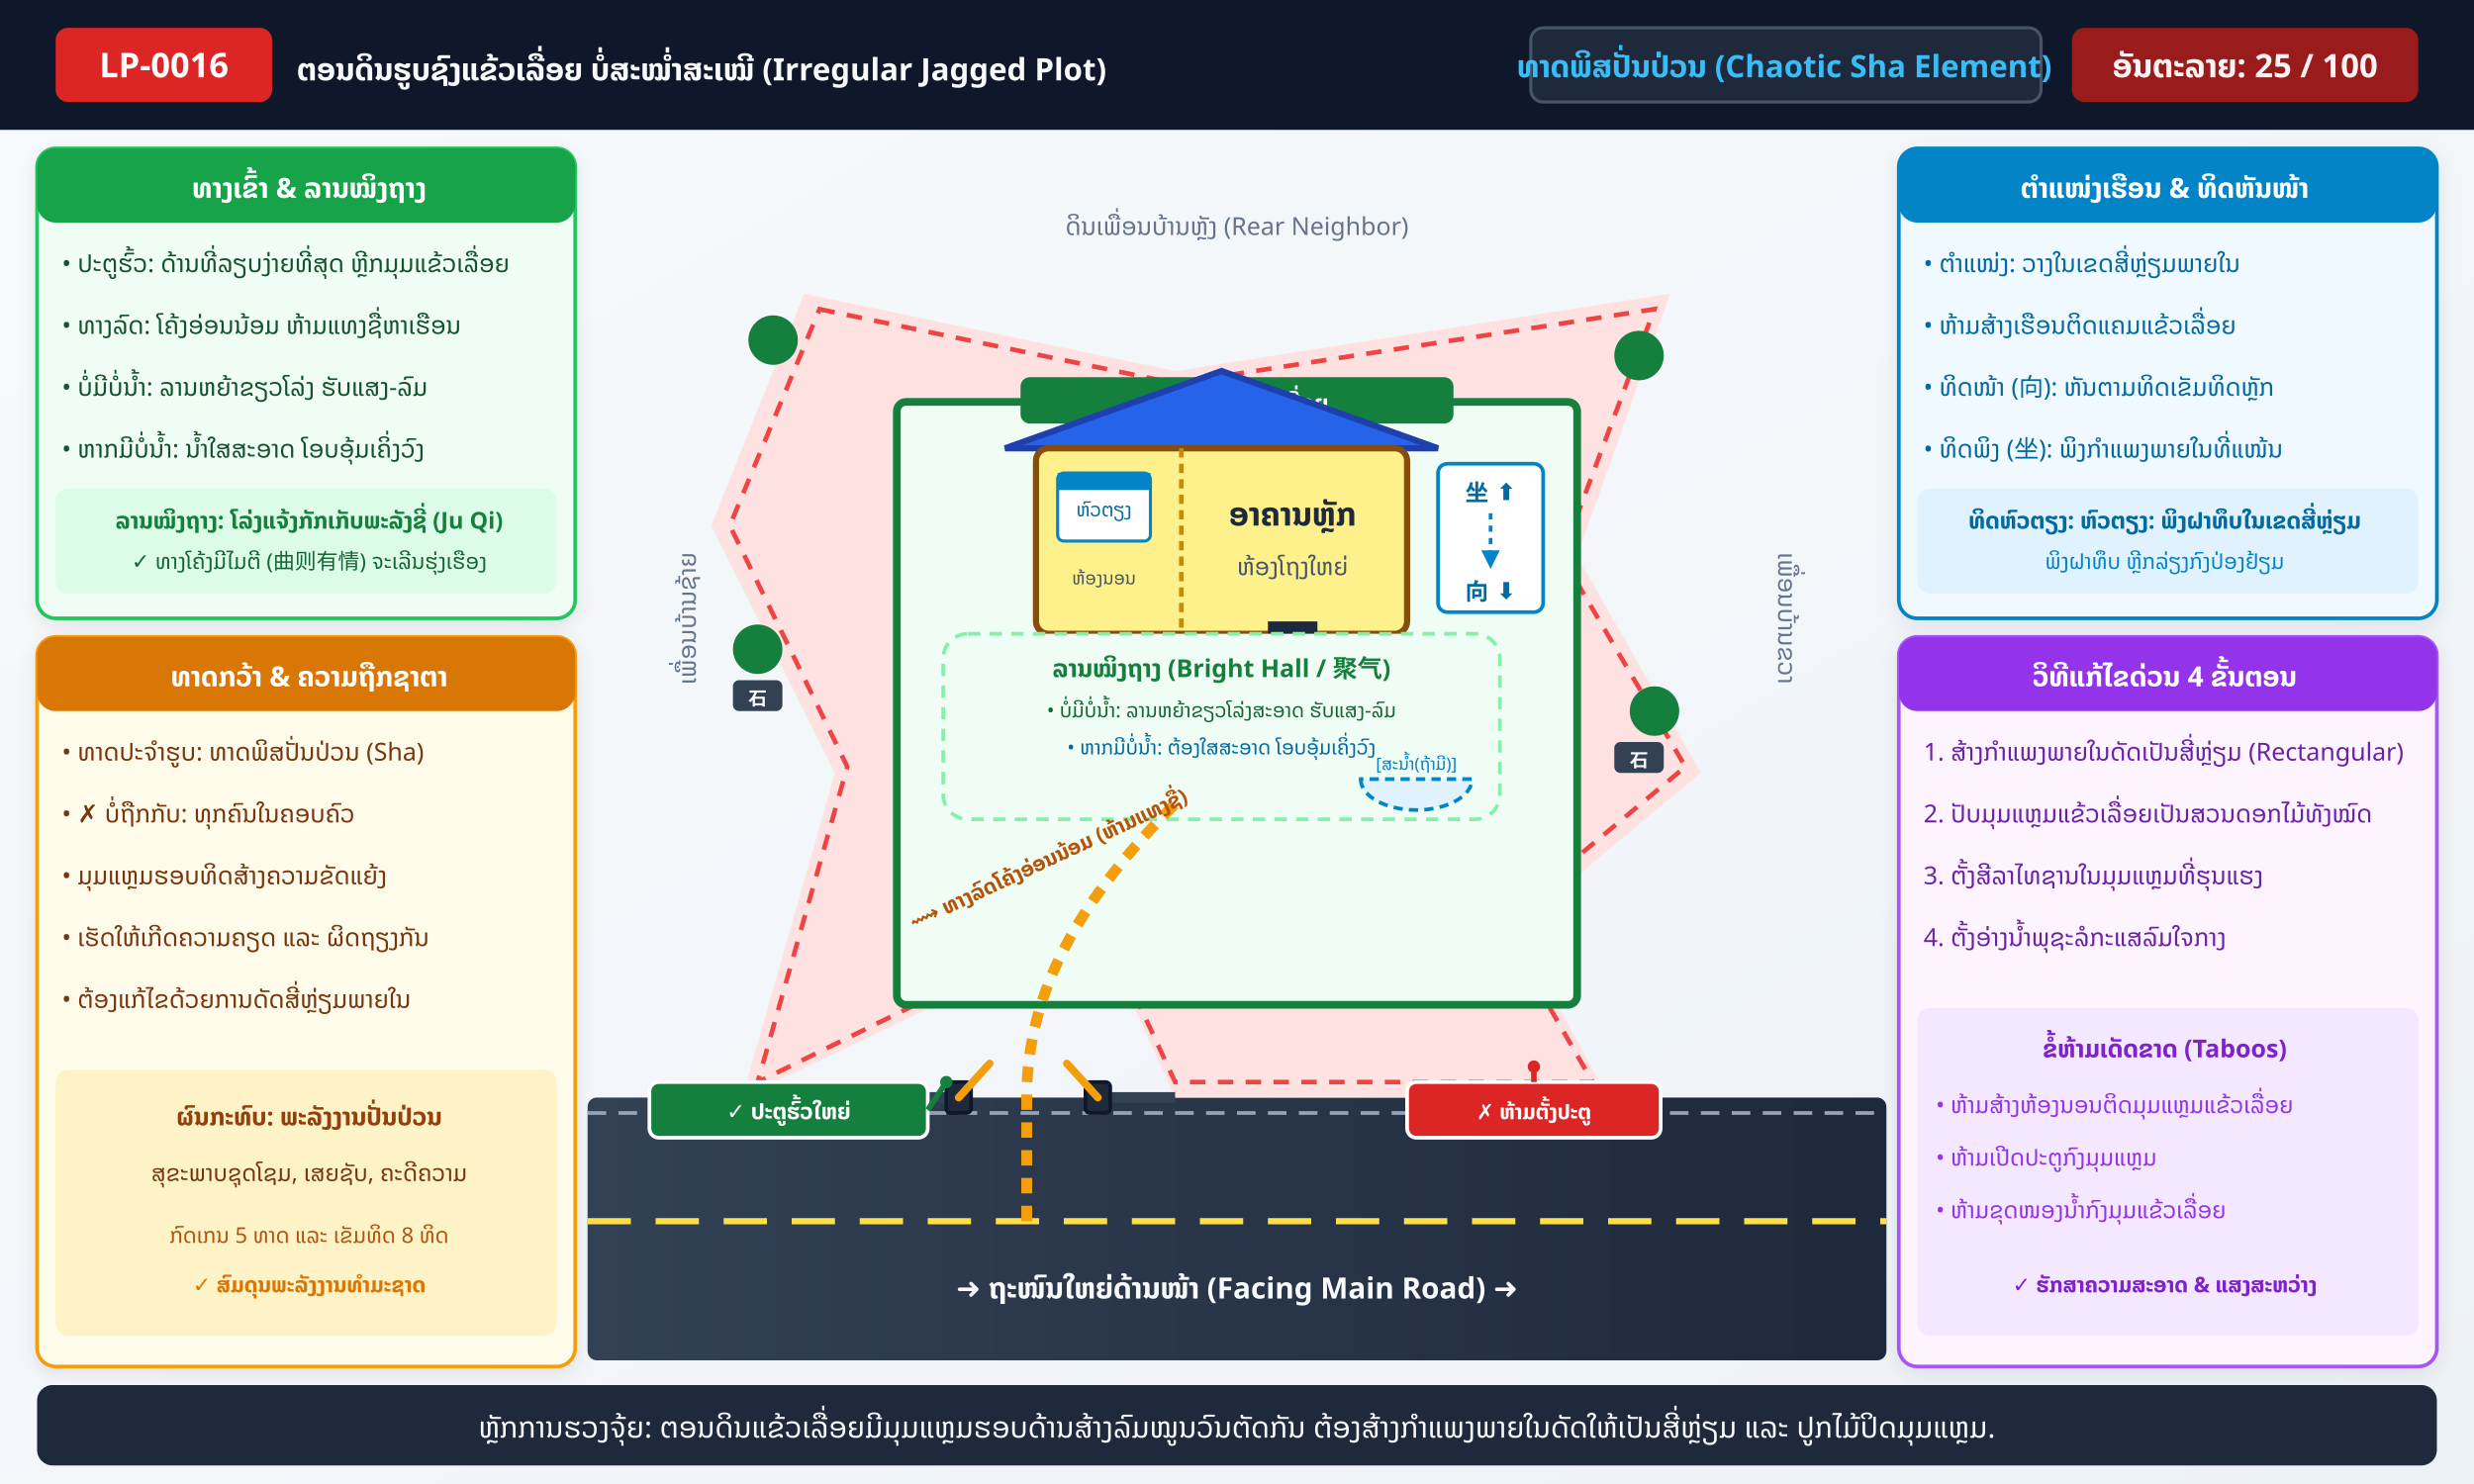
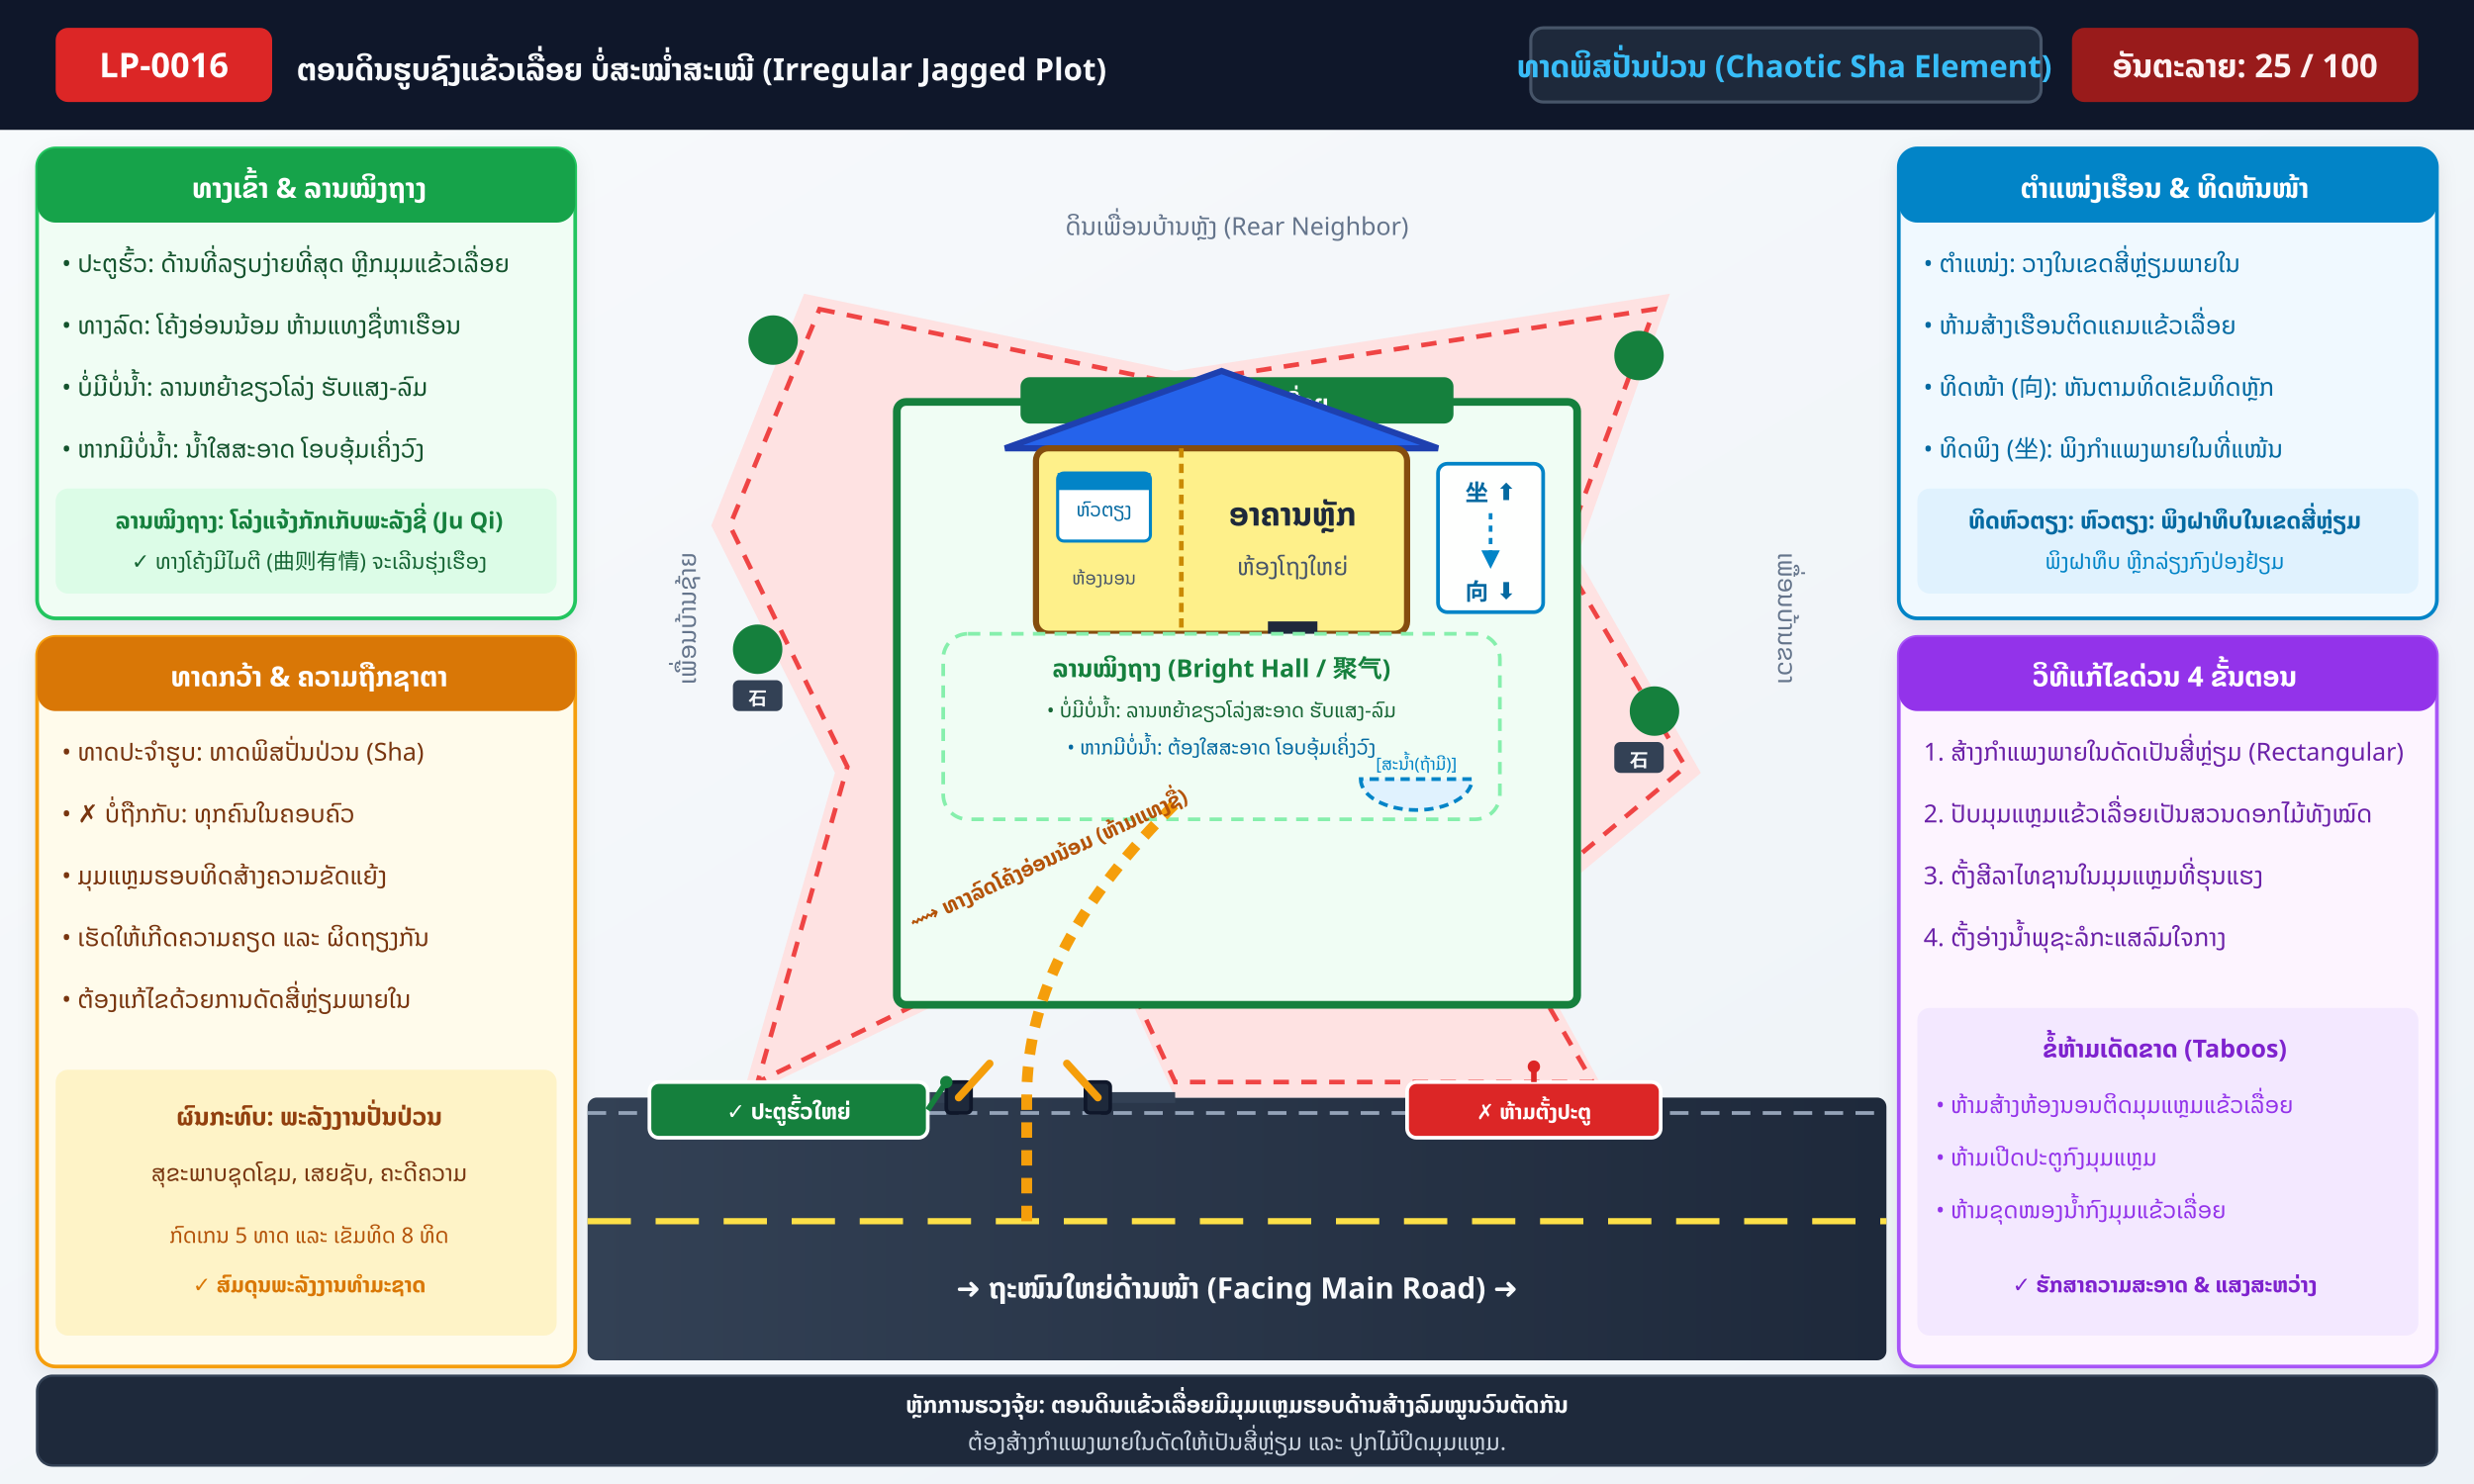
<svg xmlns="http://www.w3.org/2000/svg" viewBox="0 0 800 480" width="800" height="480">
  <defs>
    <linearGradient id="bgGrad" x1="0%" y1="0%" x2="100%" y2="100%">
      <stop offset="0%" stop-color="#F8FAFC" />
      <stop offset="100%" stop-color="#EDF2F7" />
    </linearGradient>
    <linearGradient id="roadGrad" x1="0%" y1="0%" x2="100%" y2="0%">
      <stop offset="0%" stop-color="#334155" />
      <stop offset="100%" stop-color="#1E293B" />
    </linearGradient>
    <filter id="shadow" x="-5%" y="-5%" width="110%" height="110%">
      <feDropShadow dx="0" dy="2" stdDeviation="3" flood-opacity="0.08" />
    </filter>
  </defs>
  <rect width="800" height="480" fill="url(#bgGrad)" />
  <rect x="0" y="0" width="800" height="42" fill="#0F172A" />
  <rect x="18" y="9" width="70" height="24" rx="4" fill="#DC2626" />
  <text x="53" y="25" font-family="'Segoe UI', sans-serif" font-weight="bold" font-size="11" fill="#FFFFFF" text-anchor="middle">LP-0016</text>
  <text x="96" y="26" font-family="'Noto Sans Lao', 'Segoe UI', sans-serif" font-weight="bold" font-size="10" fill="#F8FAFC">ຕອນດິນຮູບຊົງແຂ້ວເລື່ອຍ ບໍ່ສະໝ່ຳສະເໝີ (Irregular Jagged Plot)</text>
  <rect x="495" y="9" width="165" height="24" rx="4" fill="#1E293B" stroke="#475569" stroke-width="1" />
  <text x="577" y="25" font-family="'Noto Sans Lao', 'Segoe UI', sans-serif" font-weight="bold" font-size="10" fill="#38BDF8" text-anchor="middle">ທາດພິສປັ່ນປ່ວນ (Chaotic Sha Element)</text>
  <rect x="670" y="9" width="112" height="24" rx="4" fill="#991B1B" />
  <text x="726" y="25" font-family="'Noto Sans Lao', 'Segoe UI', sans-serif" font-weight="bold" font-size="10.5" fill="#FEF2F2" text-anchor="middle">ອັນຕະລາຍ: 25 / 100</text>
  <rect x="12" y="48" width="174" height="152" rx="6" fill="#F0FDF4" stroke="#22C55E" stroke-width="1.2" filter="url(#shadow)" />
  <rect x="12" y="48" width="174" height="24" rx="6" fill="#16A34A" />
  <text x="100" y="64" font-family="'Noto Sans Lao', 'Segoe UI', sans-serif" font-weight="bold" font-size="9" fill="#FFFFFF" text-anchor="middle">ທາງເຂົ້າ &amp; ລານໝິງຖາງ</text>
  <text x="20" y="88" font-family="'Noto Sans Lao', 'Segoe UI', sans-serif" font-size="8" fill="#14532D">• ປະຕູຮົ້ວ: ດ້ານທີ່ລຽບງ່າຍທີ່ສຸດ ຫຼີກມຸມແຂ້ວເລື່ອຍ</text>
  <text x="20" y="108" font-family="'Noto Sans Lao', 'Segoe UI', sans-serif" font-size="8" fill="#14532D">• ທາງລົດ: ໂຄ້ງອ່ອນນ້ອມ ຫ້າມແທງຊື່ຫາເຮືອນ</text>
  <text x="20" y="128" font-family="'Noto Sans Lao', 'Segoe UI', sans-serif" font-size="8" fill="#14532D">• ບໍ່ມີບໍ່ນ້ຳ: ລານຫຍ້າຂຽວໂລ່ງ ຮັບແສງ-ລົມ</text>
  <text x="20" y="148" font-family="'Noto Sans Lao', 'Segoe UI', sans-serif" font-size="8" fill="#14532D">• ຫາກມີບໍ່ນ້ຳ: ນ້ຳໃສສະອາດ ໂອບອຸ້ມເຄິ່ງວົງ</text>
  <rect x="18" y="158" width="162" height="34" rx="4" fill="#DCFCE7" />
  <text x="100" y="171" font-family="'Noto Sans Lao', 'Segoe UI', sans-serif" font-weight="bold" font-size="7.5" fill="#15803D" text-anchor="middle">ລານໝິງຖາງ: ໂລ່ງແຈ້ງກັກເກັບພະລັງຊີ່ (Ju Qi)</text>
  <text x="100" y="184" font-family="'Noto Sans Lao', 'Segoe UI', sans-serif" font-size="7" fill="#166534" text-anchor="middle">✓ ທາງໂຄ້ງມີໄມຕີ (曲则有情) ຈະເລີນຮຸ່ງເຮືອງ</text>
  <rect x="12" y="206" width="174" height="236" rx="6" fill="#FFFBEB" stroke="#F59E0B" stroke-width="1.2" filter="url(#shadow)" />
  <rect x="12" y="206" width="174" height="24" rx="6" fill="#D97706" />
  <text x="100" y="222" font-family="'Noto Sans Lao', 'Segoe UI', sans-serif" font-weight="bold" font-size="9" fill="#FFFFFF" text-anchor="middle">ທາດກວ້າ &amp; ຄວາມຖືກຊາຕາ</text>
  <text x="20" y="246" font-family="'Noto Sans Lao', 'Segoe UI', sans-serif" font-size="8" fill="#78350F">• ທາດປະຈຳຮູບ: ທາດພິສປັ່ນປ່ວນ (Sha)</text>
  <text x="20" y="266" font-family="'Noto Sans Lao', 'Segoe UI', sans-serif" font-size="8" fill="#78350F">• ✗ ບໍ່ຖືກກັບ: ທຸກຄົນໃນຄອບຄົວ</text>
  <text x="20" y="286" font-family="'Noto Sans Lao', 'Segoe UI', sans-serif" font-size="8" fill="#78350F">• ມຸມແຫຼມຮອບທິດສ້າງຄວາມຂັດແຍ້ງ</text>
  <text x="20" y="306" font-family="'Noto Sans Lao', 'Segoe UI', sans-serif" font-size="8" fill="#78350F">• ເຮັດໃຫ້ເກີດຄວາມຄຽດ ແລະ ຜິດຖຽງກັນ</text>
  <text x="20" y="326" font-family="'Noto Sans Lao', 'Segoe UI', sans-serif" font-size="8" fill="#78350F">• ຕ້ອງແກ້ໄຂດ້ວຍການດັດສີ່ຫຼ່ຽມພາຍໃນ</text>
  <rect x="18" y="346" width="162" height="86" rx="4" fill="#FEF3C7" />
  <text x="100" y="364" font-family="'Noto Sans Lao', 'Segoe UI', sans-serif" font-weight="bold" font-size="8" fill="#92400E" text-anchor="middle">ຜົນກະທົບ: ພະລັງງານປັ່ນປ່ວນ</text>
  <text x="100" y="382" font-family="'Noto Sans Lao', 'Segoe UI', sans-serif" font-size="7.5" fill="#78350F" text-anchor="middle">ສຸຂະພາບຊຸດໂຊມ, ເສຍຊັບ, ຄະດີຄວາມ</text>
  <text x="100" y="402" font-family="'Noto Sans Lao', 'Segoe UI', sans-serif" font-size="7" fill="#B45309" text-anchor="middle">ກົດເກນ 5 ທາດ ແລະ ເຂັມທິດ 8 ທິດ</text>
  <text x="100" y="418" font-family="'Noto Sans Lao', 'Segoe UI', sans-serif" font-weight="bold" font-size="7" fill="#D97706" text-anchor="middle">✓ ສົມດຸນພະລັງງານທຳມະຊາດ</text>
  <rect x="614" y="48" width="174" height="152" rx="6" fill="#F0F9FF" stroke="#0284C7" stroke-width="1.2" filter="url(#shadow)" />
  <rect x="614" y="48" width="174" height="24" rx="6" fill="#0284C7" />
  <text x="700" y="64" font-family="'Noto Sans Lao', 'Segoe UI', sans-serif" font-weight="bold" font-size="9" fill="#FFFFFF" text-anchor="middle">ຕຳແໜ່ງເຮືອນ &amp; ທິດຫັນໜ້າ</text>
  <text x="622" y="88" font-family="'Noto Sans Lao', 'Segoe UI', sans-serif" font-size="8" fill="#0369A1">• ຕຳແໜ່ງ: ວາງໃນເຂດສີ່ຫຼ່ຽມພາຍໃນ</text>
  <text x="622" y="108" font-family="'Noto Sans Lao', 'Segoe UI', sans-serif" font-size="8" fill="#0369A1">• ຫ້າມສ້າງເຮືອນຕິດແຄມແຂ້ວເລື່ອຍ</text>
  <text x="622" y="128" font-family="'Noto Sans Lao', 'Segoe UI', sans-serif" font-size="8" fill="#0369A1">• ທິດໜ້າ (向): ຫັນຕາມທິດເຂັມທິດຫຼັກ</text>
  <text x="622" y="148" font-family="'Noto Sans Lao', 'Segoe UI', sans-serif" font-size="8" fill="#0369A1">• ທິດພິງ (坐): ພິງກຳແພງພາຍໃນທີ່ແໜ້ນ</text>
  <rect x="620" y="158" width="162" height="34" rx="4" fill="#E0F2FE" />
  <text x="700" y="171" font-family="'Noto Sans Lao', 'Segoe UI', sans-serif" font-weight="bold" font-size="7.5" fill="#0369A1" text-anchor="middle">ທິດຫົວຕຽງ: ຫົວຕຽງ: ພິງຝາທຶບໃນເຂດສີ່ຫຼ່ຽມ</text>
  <text x="700" y="184" font-family="'Noto Sans Lao', 'Segoe UI', sans-serif" font-size="7" fill="#0284C7" text-anchor="middle">ພິງຝາທຶບ ຫຼີກລ່ຽງກົງປ່ອງຢ້ຽມ</text>
  <rect x="614" y="206" width="174" height="236" rx="6" fill="#FDF4FF" stroke="#A855F7" stroke-width="1.2" filter="url(#shadow)" />
  <rect x="614" y="206" width="174" height="24" rx="6" fill="#9333EA" />
  <text x="700" y="222" font-family="'Noto Sans Lao', 'Segoe UI', sans-serif" font-weight="bold" font-size="9" fill="#FFFFFF" text-anchor="middle">ວິທີແກ້ໄຂດ່ວນ 4 ຂັ້ນຕອນ</text>
  <text x="622" y="246" font-family="'Noto Sans Lao', 'Segoe UI', sans-serif" font-size="8" fill="#6B21A8">1. ສ້າງກຳແພງພາຍໃນດັດເປັນສີ່ຫຼ່ຽມ (Rectangular)</text>
  <text x="622" y="266" font-family="'Noto Sans Lao', 'Segoe UI', sans-serif" font-size="8" fill="#6B21A8">2. ປັບມຸມແຫຼມແຂ້ວເລື່ອຍເປັນສວນດອກໄມ້ທັງໝົດ</text>
  <text x="622" y="286" font-family="'Noto Sans Lao', 'Segoe UI', sans-serif" font-size="8" fill="#6B21A8">3. ຕັ້ງສີລາໄທຊານໃນມຸມແຫຼມທີ່ຮຸນແຮງ</text>
  <text x="622" y="306" font-family="'Noto Sans Lao', 'Segoe UI', sans-serif" font-size="8" fill="#6B21A8">4. ຕັ້ງອ່າງນ້ຳພຸຊະລໍກະແສລົມໃຈກາງ</text>
  <rect x="620" y="326" width="162" height="106" rx="4" fill="#F3E8FF" />
  <text x="700" y="342" font-family="'Noto Sans Lao', 'Segoe UI', sans-serif" font-weight="bold" font-size="8" fill="#7E22CE" text-anchor="middle">ຂໍ້ຫ້າມເດັດຂາດ (Taboos)</text>
  <text x="626" y="360" font-family="'Noto Sans Lao', 'Segoe UI', sans-serif" font-size="7.5" fill="#9333EA">• ຫ້າມສ້າງຫ້ອງນອນຕິດມຸມແຫຼມແຂ້ວເລື່ອຍ</text>
  <text x="626" y="377" font-family="'Noto Sans Lao', 'Segoe UI', sans-serif" font-size="7.5" fill="#9333EA">• ຫ້າມເປີດປະຕູກົງມຸມແຫຼມ</text>
  <text x="626" y="394" font-family="'Noto Sans Lao', 'Segoe UI', sans-serif" font-size="7.5" fill="#9333EA">• ຫ້າມຂຸດໜອງນ້ຳກົງມຸມແຂ້ວເລື່ອຍ</text>
  <text x="700" y="418" font-family="'Noto Sans Lao', 'Segoe UI', sans-serif" font-weight="bold" font-size="7" fill="#7E22CE" text-anchor="middle">✓ ຮັກສາຄວາມສະອາດ &amp; ແສງສະຫວ່າງ</text>
  <rect x="190" y="355" width="420" height="85" fill="url(#roadGrad)" rx="3" />
  <line x1="190" y1="395" x2="610" y2="395" stroke="#FDE047" stroke-width="2" stroke-dasharray="14,8" />
  <line x1="190" y1="360" x2="610" y2="360" stroke="#94A3B8" stroke-width="1.2" stroke-dasharray="6,4" />
  <text x="400" y="420" font-family="'Noto Sans Lao', 'Segoe UI', sans-serif" font-weight="bold" font-size="9.5" fill="#F8FAFC" text-anchor="middle">➜ ຖະໜົນໃຫຍ່ດ້ານໜ້າ (Facing Main Road) ➜</text>
  <g>
    <text x="400" y="76" font-family="'Noto Sans Lao', 'Segoe UI', sans-serif" font-size="8" fill="#64748B" text-anchor="middle">ດິນເພື່ອນບ້ານຫຼັງ (Rear Neighbor)</text>
    <text x="225" y="200" font-family="'Noto Sans Lao', 'Segoe UI', sans-serif" font-size="8" fill="#64748B" text-anchor="middle" transform="rotate(-90 225 200)">ເພື່ອນບ້ານຊ້າຍ</text>
    <text x="575" y="200" font-family="'Noto Sans Lao', 'Segoe UI', sans-serif" font-size="8" fill="#64748B" text-anchor="middle" transform="rotate(90 575 200)">ເພື່ອນບ້ານຂວາ</text>
    <polygon points="260,95 380,120 540,95 510,180 550,250 490,300 520,355 380,355 355,300 240,355 270,250 230,170" fill="#FEE2E2" />
    <polygon points="265,100 380,124 535,100 505,180 545,248 485,298 515,350 380,350 355,296 245,350 274,248 236,170" fill="none" stroke="#EF4444" stroke-width="1.5" stroke-dasharray="5,4" />
    <rect x="290" y="130" width="220" height="195" rx="3" fill="#F0FDF4" stroke="#15803D" stroke-width="2.5" />
    <rect x="330" y="122" width="140" height="15" rx="3" fill="#15803D" />
    <text x="400" y="133" font-family="'Noto Sans Lao', 'Segoe UI', sans-serif" font-weight="bold" font-size="7.5" fill="#FFFFFF" text-anchor="middle">ກຳແພງຕັດແຂ້ວເລື່ອຍ</text>
    <circle cx="250" cy="110" r="8" fill="#15803D" />
    <circle cx="530" cy="115" r="8" fill="#15803D" />
    <circle cx="535" cy="230" r="8" fill="#15803D" />
    <circle cx="245" cy="210" r="8" fill="#15803D" />
    <rect x="522" y="240" width="16" height="10" rx="2" fill="#334155" />
    <text x="530" y="248" font-family="'Segoe UI', sans-serif" font-weight="bold" font-size="6" fill="#F8FAFC" text-anchor="middle">石</text>
    <rect x="237" y="220" width="16" height="10" rx="2" fill="#334155" />
    <text x="245" y="228" font-family="'Segoe UI', sans-serif" font-weight="bold" font-size="6" fill="#F8FAFC" text-anchor="middle">石</text>
    <polygon points="325,145 395,120 465,145" fill="#2563EB" stroke="#1E40AF" stroke-width="2" />
    <rect x="335" y="145" width="120" height="60" fill="#FEF08A" stroke="#854D0E" stroke-width="2" rx="4" />
    <line x1="382" y1="145" x2="382" y2="205" stroke="#CA8A04" stroke-width="1.5" stroke-dasharray="3,2" />
    <rect x="342" y="153" width="30" height="22" rx="2" fill="#FFFFFF" stroke="#0284C7" stroke-width="1" />
    <rect x="342" y="153" width="30" height="5.5" fill="#0284C7" />
    <text x="357" y="167" font-family="'Noto Sans Lao', 'Segoe UI', sans-serif" font-size="6.2" fill="#0369A1" text-anchor="middle">ຫົວຕຽງ</text>
    <text x="357" y="189" font-family="'Noto Sans Lao', 'Segoe UI', sans-serif" font-size="5.8" fill="#475569" text-anchor="middle">ຫ້ອງນອນ</text>
    <text x="418" y="170" font-family="'Noto Sans Lao', 'Segoe UI', sans-serif" font-weight="bold" font-size="10.5" fill="#1E293B" text-anchor="middle">ອາຄານຫຼັກ</text>
    <text x="418" y="186" font-family="'Noto Sans Lao', 'Segoe UI', sans-serif" font-size="7.8" fill="#475569" text-anchor="middle">ຫ້ອງໂຖງໃຫຍ່</text>
    <rect x="410" y="201" width="16" height="5" fill="#1E293B" />
    <text x="418" y="213" font-family="'Noto Sans Lao', 'Segoe UI', sans-serif" font-size="5.8" fill="#0F172A" text-anchor="middle">ປະຕູໃຫຍ່</text>
    <g transform="translate(465, 150)">
      <rect x="0" y="0" width="34" height="48" rx="3" fill="#FFFFFF" fill-opacity="0.92" stroke="#0284C7" stroke-width="1.2" />
      <text x="17" y="12" font-family="'Segoe UI', sans-serif" font-weight="bold" font-size="7.5" fill="#0369A1" text-anchor="middle">坐 ⬆</text>
      <line x1="17" y1="16" x2="17" y2="32" stroke="#0284C7" stroke-width="1.2" stroke-dasharray="2,2" />
      <polygon points="17,34 14,28 20,28" fill="#0284C7" />
      <text x="17" y="44" font-family="'Segoe UI', sans-serif" font-weight="bold" font-size="7.5" fill="#0369A1" text-anchor="middle">向 ⬇</text>
    </g>
    <rect x="305" y="205" width="180" height="60" rx="8" fill="#F0FDF4" stroke="#86EFAC" stroke-width="1.2" stroke-dasharray="4,3" />
    <text x="395" y="219" font-family="'Noto Sans Lao', 'Segoe UI', sans-serif" font-weight="bold" font-size="8" fill="#15803D" text-anchor="middle">ລານໝິງຖາງ (Bright Hall / 聚气)</text>
    <text x="395" y="232" font-family="'Noto Sans Lao', 'Segoe UI', sans-serif" font-size="6.5" fill="#166534" text-anchor="middle">• ບໍ່ມີບໍ່ນ້ຳ: ລານຫຍ້າຂຽວໂລ່ງສະອາດ ຮັບແສງ-ລົມ</text>
    <text x="395" y="244" font-family="'Noto Sans Lao', 'Segoe UI', sans-serif" font-size="6.5" fill="#0369A1" text-anchor="middle">• ຫາກມີບໍ່ນ້ຳ: ຕ້ອງໃສສະອາດ ໂອບອຸ້ມເຄິ່ງວົງ</text>
    <path d="M 440 252 A 18 10 0 0 0 476 252 Z" fill="#E0F2FE" stroke="#0284C7" stroke-width="1.2" stroke-dasharray="3,2" />
    <text x="458" y="249" font-family="'Noto Sans Lao', 'Segoe UI', sans-serif" font-size="5.5" fill="#0284C7" text-anchor="middle">[ສະນ້ຳ(ຖ້າມີ)]</text>
    <line x1="240" y1="355" x2="310" y2="355" stroke="#334155" stroke-width="3.5" />
    <line x1="355" y1="355" x2="380" y2="355" stroke="#334155" stroke-width="3.5" />
    <rect x="306" y="350" width="8" height="10" rx="1.5" fill="#1E293B" stroke="#0F172A" stroke-width="1.2" />
    <rect x="351" y="350" width="8" height="10" rx="1.5" fill="#1E293B" stroke="#0F172A" stroke-width="1.2" />
    <line x1="310" y1="355" x2="320" y2="344" stroke="#F59E0B" stroke-width="2.5" stroke-linecap="round" />
    <line x1="355" y1="355" x2="345" y2="344" stroke="#F59E0B" stroke-width="2.5" stroke-linecap="round" />
    <path d="M 332 395 L 332 355 C 332 320 350 290 380 260" fill="none" stroke="#F59E0B" stroke-width="3.5" stroke-dasharray="5,4" />
    <text x="340" y="280" font-family="'Noto Sans Lao', 'Segoe UI', sans-serif" font-weight="bold" font-size="6.8" fill="#B45309" text-anchor="middle" transform="rotate(-25 340 280)">⟿ ທາງລົດໂຄ້ງອ່ອນນ້ອມ (ຫ້າມແທງຊື່)</text>
    <g transform="translate(210, 350)">
      <rect x="0" y="0" width="90" height="18" rx="3" fill="#15803D" stroke="#FFFFFF" stroke-width="1.2" />
      <text x="45" y="12" font-family="'Noto Sans Lao', 'Segoe UI', sans-serif" font-weight="bold" font-size="7.2" fill="#FFFFFF" text-anchor="middle">✓ ປະຕູຮົ້ວໃຫຍ່</text>
      <line x1="90" y1="9" x2="96" y2="0" stroke="#15803D" stroke-width="1.8" />
      <circle cx="96" cy="0" r="2" fill="#15803D" />
    </g>
    <g transform="translate(455, 350)">
      <rect x="0" y="0" width="82" height="18" rx="3" fill="#DC2626" stroke="#FFFFFF" stroke-width="1.2" />
      <text x="41" y="12" font-family="'Noto Sans Lao', 'Segoe UI', sans-serif" font-weight="bold" font-size="6.8" fill="#FFFFFF" text-anchor="middle">✗ ຫ້າມຕັ້ງປະຕູ</text>
      <line x1="41" y1="0" x2="41" y2="-5" stroke="#DC2626" stroke-width="1.8" />
      <circle cx="41" cy="-5" r="2" fill="#DC2626" />
    </g>
  </g>
-   <rect x="12" y="448" width="776" height="26" rx="5" fill="#1E293B" />
-   <text x="400" y="465" font-family="'Noto Sans Lao', 'Segoe UI', sans-serif" font-size="9.5" fill="#F8FAFC" text-anchor="middle">ຫຼັກການຮວງຈຸ້ຍ: ຕອນດິນແຂ້ວເລື່ອຍມີມຸມແຫຼມຮອບດ້ານສ້າງລົມໝູນວົນຕັດກັນ ຕ້ອງສ້າງກຳແພງພາຍໃນດັດໃຫ້ເປັນສີ່ຫຼ່ຽມ ແລະ ປູກໄມ້ປິດມຸມແຫຼມ.</text>
+   <rect x="12" y="445" width="776" height="29" rx="5" fill="#1E293B" stroke="#334155" stroke-width="0.8" />
+   <text x="400" y="457" font-family="'Noto Sans Lao', 'Segoe UI', sans-serif" font-weight="bold" font-size="7.5" fill="#F8FAFC" text-anchor="middle">ຫຼັກການຮວງຈຸ້ຍ: ຕອນດິນແຂ້ວເລື່ອຍມີມຸມແຫຼມຮອບດ້ານສ້າງລົມໝູນວົນຕັດກັນ</text>
+   <text x="400" y="469" font-family="'Noto Sans Lao', 'Segoe UI', sans-serif" font-size="7.5" fill="#CBD5E1" text-anchor="middle">ຕ້ອງສ້າງກຳແພງພາຍໃນດັດໃຫ້ເປັນສີ່ຫຼ່ຽມ ແລະ ປູກໄມ້ປິດມຸມແຫຼມ.</text>
</svg>
